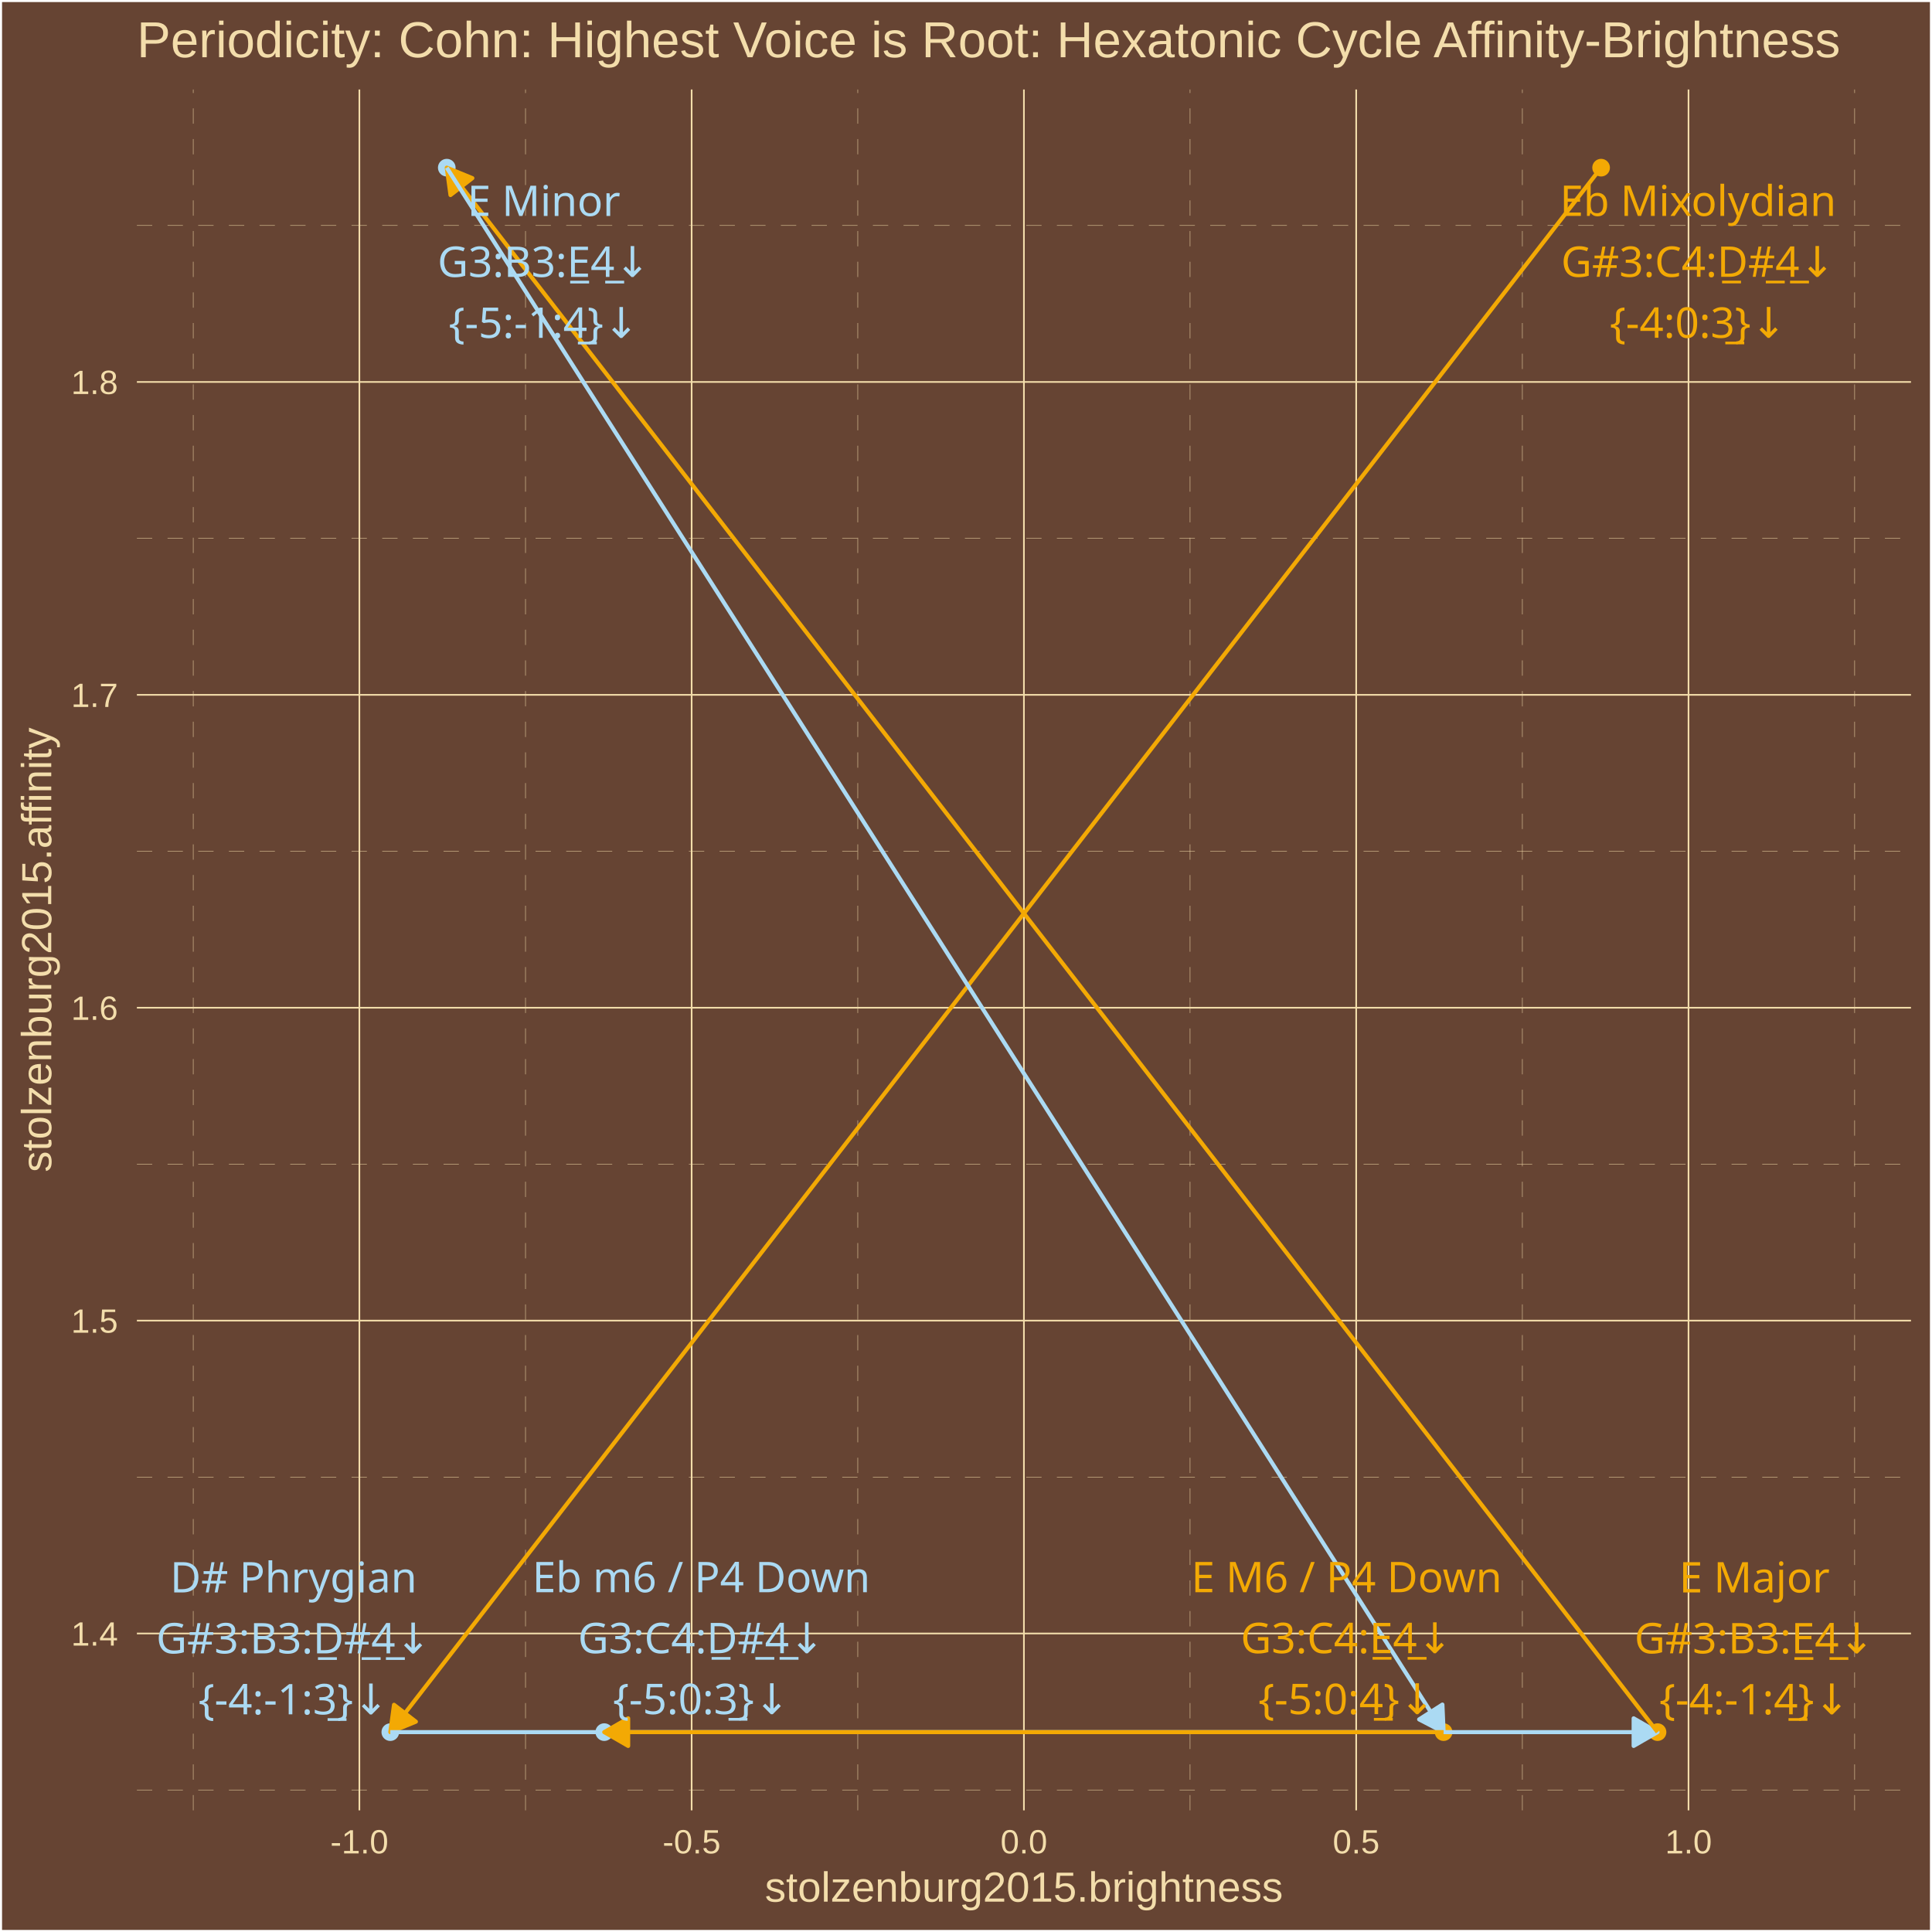
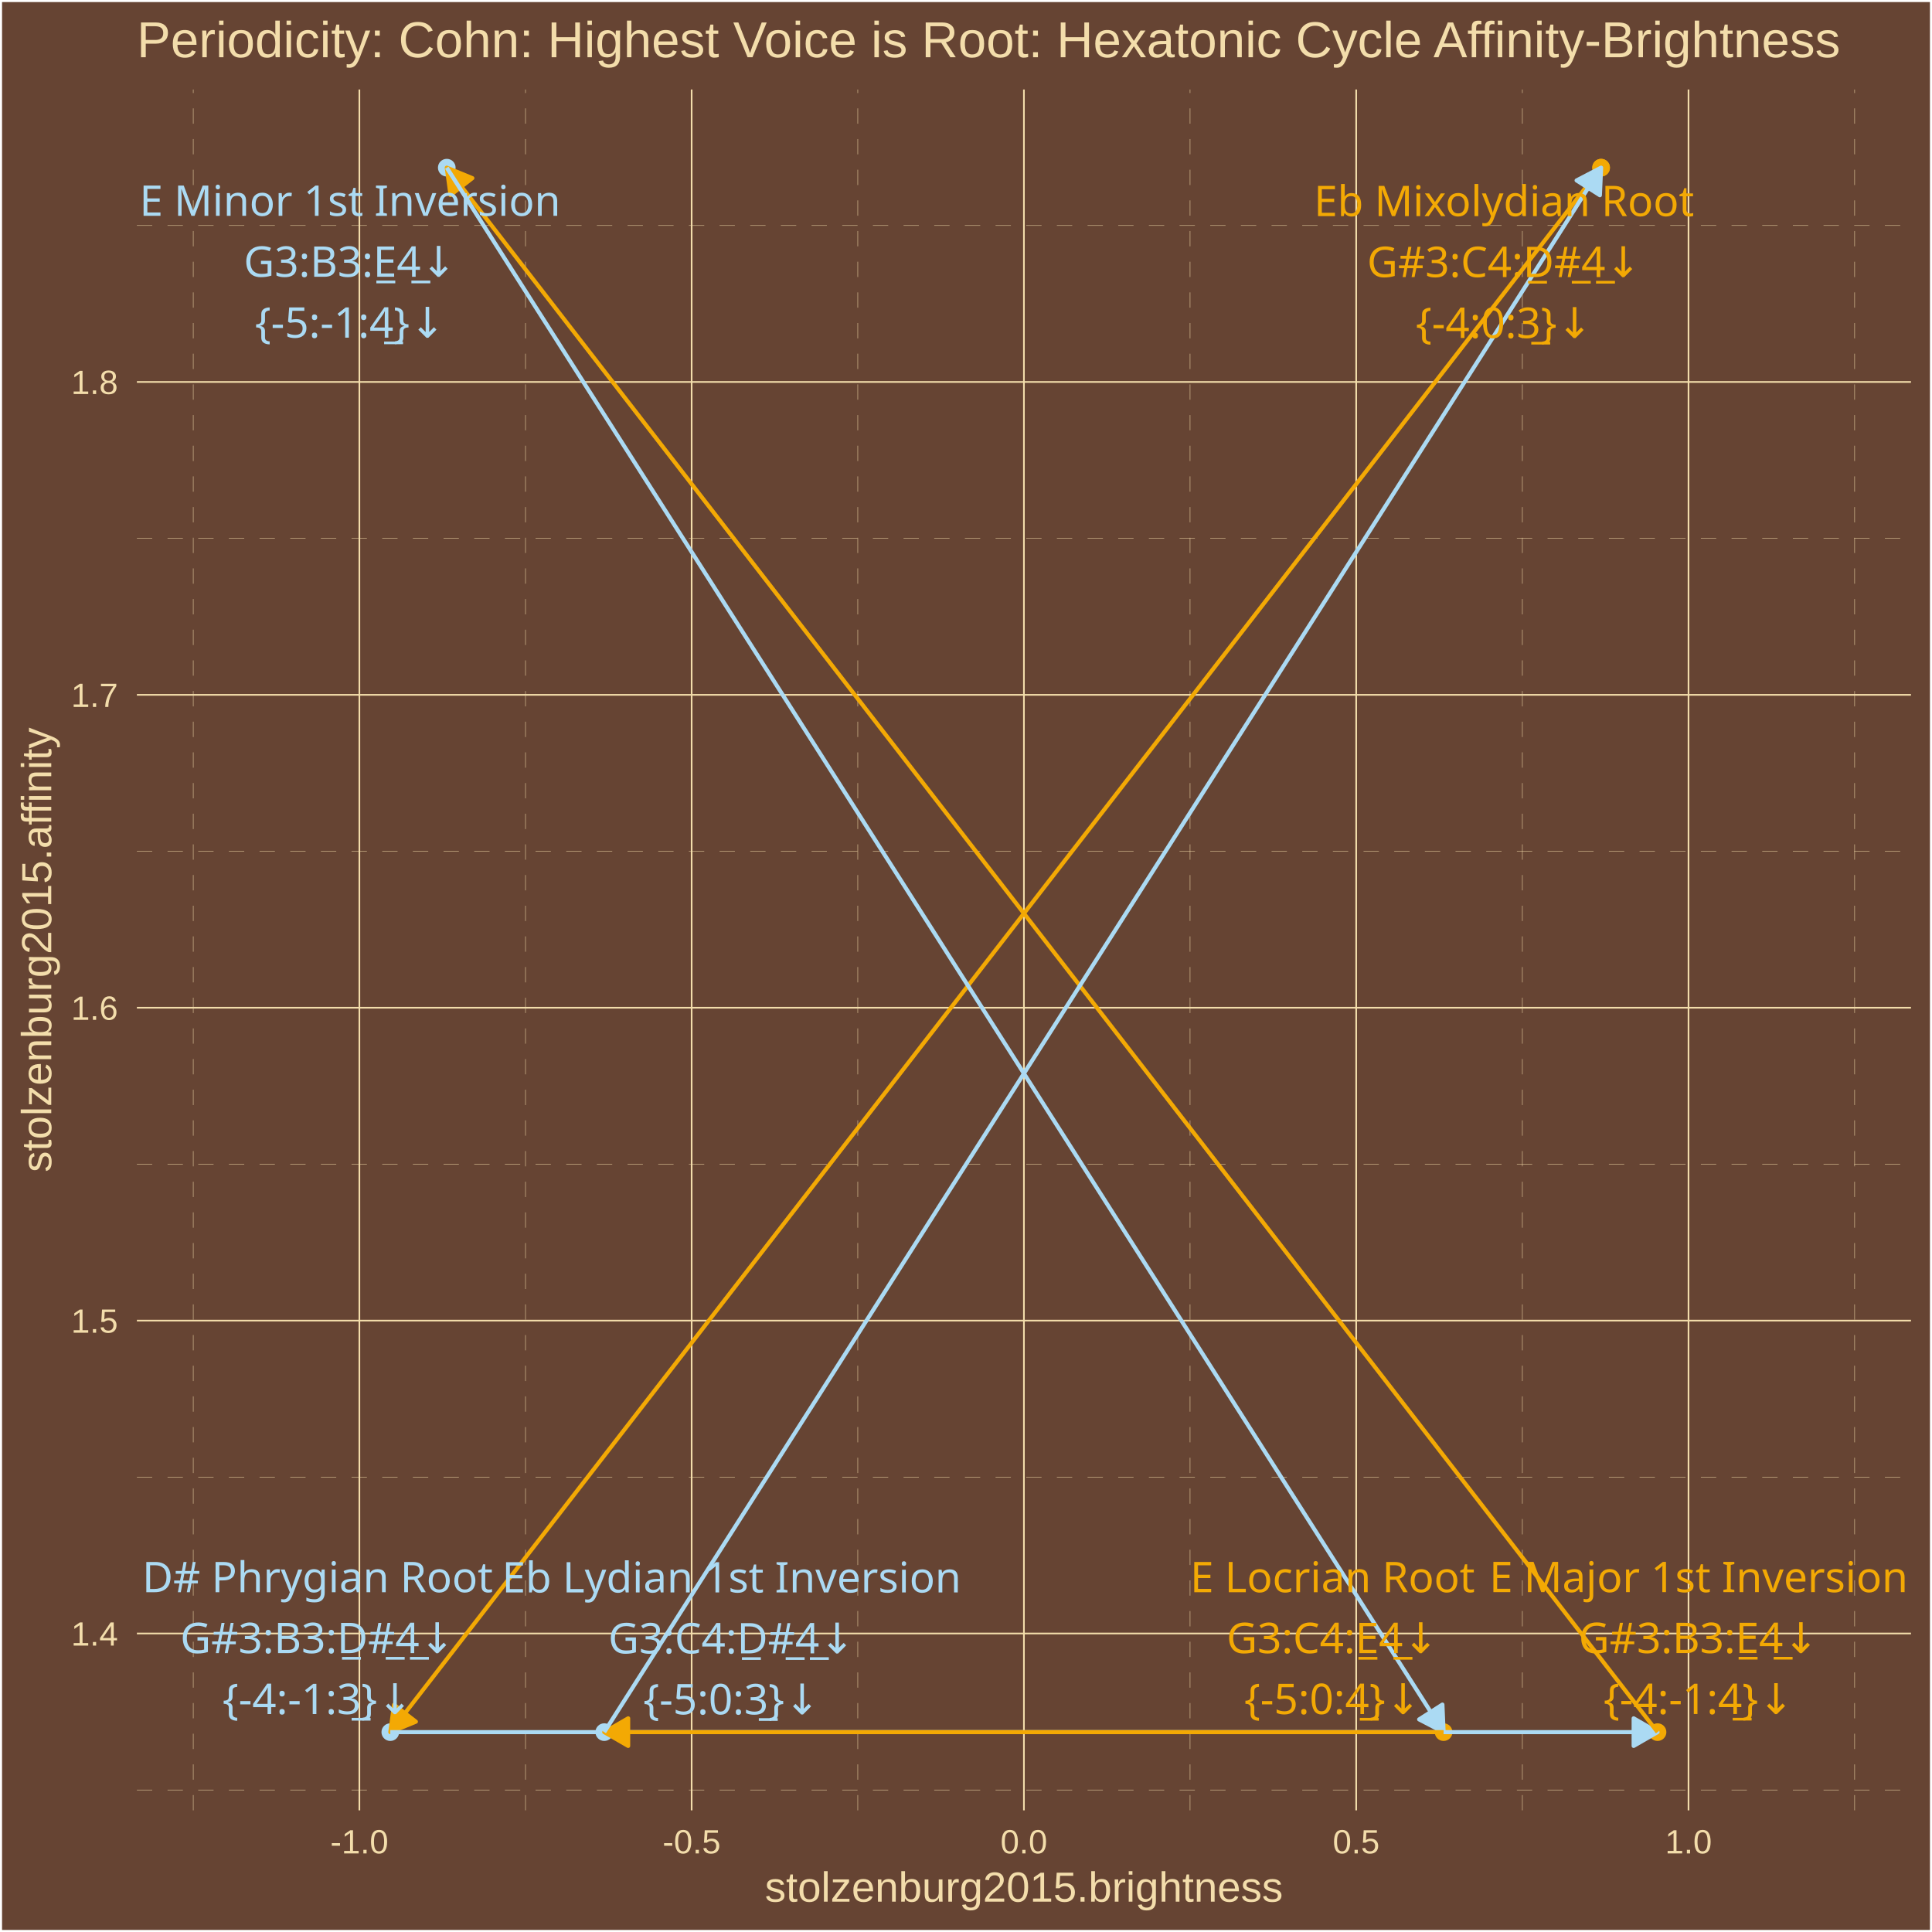
<svg xmlns="http://www.w3.org/2000/svg" class="svglite" width="504.00pt" height="504.00pt" viewBox="0 0 504.00 504.00">
  <defs>
    <style type="text/css">
    .svglite line, .svglite polyline, .svglite polygon, .svglite path, .svglite rect, .svglite circle {
      fill: none;
      stroke: #000000;
      stroke-linecap: round;
      stroke-linejoin: round;
      stroke-miterlimit: 10.00;
    }
    .svglite text {
      white-space: pre;
    }
  </style>
  </defs>
  <rect width="100%" height="100%" style="stroke: none; fill: #664433;" />
  <defs>
    <clipPath id="cpMC4wMHw1MDQuMDB8MC4wMHw1MDQuMDA=">
      <rect x="0.00" y="0.00" width="504.00" height="504.00" />
    </clipPath>
  </defs>
  <g clip-path="url(#cpMC4wMHw1MDQuMDB8MC4wMHw1MDQuMDA=)">
    <rect x="0.00" y="-0" width="504.00" height="504.00" style="stroke-width: 1.07; stroke: #FFFFFF; fill: #664433;" />
  </g>
  <defs>
    <clipPath id="cpMzUuNzF8NDk4LjUyfDIzLjM0fDQ3Mi4yNw==">
      <rect x="35.71" y="23.34" width="462.81" height="448.93" />
    </clipPath>
  </defs>
  <g clip-path="url(#cpMzUuNzF8NDk4LjUyfDIzLjM0fDQ3Mi4yNw==)">
    <rect x="35.71" y="23.34" width="462.81" height="448.93" style="stroke-width: 1.07; stroke: none; fill: #664433;" />
    <polyline points="35.71,466.95 498.52,466.95 " style="stroke-width: 0.11; stroke: #F3DDAB; stroke-dasharray: 4.00,4.00; stroke-linecap: butt;" />
    <polyline points="35.71,385.32 498.52,385.32 " style="stroke-width: 0.11; stroke: #F3DDAB; stroke-dasharray: 4.00,4.00; stroke-linecap: butt;" />
    <polyline points="35.71,303.70 498.52,303.70 " style="stroke-width: 0.11; stroke: #F3DDAB; stroke-dasharray: 4.00,4.00; stroke-linecap: butt;" />
    <polyline points="35.71,222.08 498.52,222.08 " style="stroke-width: 0.11; stroke: #F3DDAB; stroke-dasharray: 4.00,4.00; stroke-linecap: butt;" />
    <polyline points="35.71,140.45 498.52,140.45 " style="stroke-width: 0.11; stroke: #F3DDAB; stroke-dasharray: 4.00,4.00; stroke-linecap: butt;" />
    <polyline points="35.71,58.83 498.52,58.83 " style="stroke-width: 0.11; stroke: #F3DDAB; stroke-dasharray: 4.00,4.00; stroke-linecap: butt;" />
    <polyline points="50.41,472.27 50.41,23.34 " style="stroke-width: 0.11; stroke: #F3DDAB; stroke-dasharray: 4.00,4.00; stroke-linecap: butt;" />
    <polyline points="137.09,472.27 137.09,23.34 " style="stroke-width: 0.11; stroke: #F3DDAB; stroke-dasharray: 4.00,4.00; stroke-linecap: butt;" />
    <polyline points="223.77,472.27 223.77,23.34 " style="stroke-width: 0.11; stroke: #F3DDAB; stroke-dasharray: 4.00,4.00; stroke-linecap: butt;" />
    <polyline points="310.45,472.27 310.45,23.34 " style="stroke-width: 0.11; stroke: #F3DDAB; stroke-dasharray: 4.00,4.00; stroke-linecap: butt;" />
    <polyline points="397.14,472.27 397.14,23.34 " style="stroke-width: 0.11; stroke: #F3DDAB; stroke-dasharray: 4.00,4.00; stroke-linecap: butt;" />
    <polyline points="483.82,472.27 483.82,23.34 " style="stroke-width: 0.11; stroke: #F3DDAB; stroke-dasharray: 4.00,4.00; stroke-linecap: butt;" />
    <polyline points="35.71,426.13 498.52,426.13 " style="stroke-width: 0.43; stroke: #F3DDAB; stroke-linecap: butt;" />
    <polyline points="35.71,344.51 498.52,344.51 " style="stroke-width: 0.43; stroke: #F3DDAB; stroke-linecap: butt;" />
    <polyline points="35.71,262.89 498.52,262.89 " style="stroke-width: 0.43; stroke: #F3DDAB; stroke-linecap: butt;" />
    <polyline points="35.71,181.26 498.52,181.26 " style="stroke-width: 0.43; stroke: #F3DDAB; stroke-linecap: butt;" />
    <polyline points="35.71,99.64 498.52,99.64 " style="stroke-width: 0.43; stroke: #F3DDAB; stroke-linecap: butt;" />
    <polyline points="93.75,472.27 93.75,23.34 " style="stroke-width: 0.43; stroke: #F3DDAB; stroke-linecap: butt;" />
    <polyline points="180.43,472.27 180.43,23.34 " style="stroke-width: 0.43; stroke: #F3DDAB; stroke-linecap: butt;" />
    <polyline points="267.11,472.27 267.11,23.34 " style="stroke-width: 0.43; stroke: #F3DDAB; stroke-linecap: butt;" />
    <polyline points="353.79,472.27 353.79,23.34 " style="stroke-width: 0.43; stroke: #F3DDAB; stroke-linecap: butt;" />
    <polyline points="440.48,472.27 440.48,23.34 " style="stroke-width: 0.43; stroke: #F3DDAB; stroke-linecap: butt;" />
    <circle cx="417.68" cy="43.74" r="1.95" style="stroke-width: 0.71; stroke: #F3A904; fill: #F3A904;" />
    <circle cx="101.82" cy="451.86" r="1.95" style="stroke-width: 0.71; stroke: #ABDAF3; fill: #ABDAF3;" />
    <circle cx="432.40" cy="451.86" r="1.95" style="stroke-width: 0.71; stroke: #F3A904; fill: #F3A904;" />
    <circle cx="116.55" cy="43.74" r="1.95" style="stroke-width: 0.71; stroke: #ABDAF3; fill: #ABDAF3;" />
    <circle cx="376.59" cy="451.86" r="1.95" style="stroke-width: 0.71; stroke: #F3A904; fill: #F3A904;" />
    <circle cx="157.63" cy="451.86" r="1.95" style="stroke-width: 0.71; stroke: #ABDAF3; fill: #ABDAF3;" />
+     <circle cx="417.68" cy="43.74" r="1.95" style="stroke-width: 0.71; stroke: #F3A904; fill: #F3A904;" />
    <line x1="417.68" y1="43.74" x2="101.82" y2="451.86" style="stroke-width: 1.07; stroke: #F3A904; stroke-linecap: butt;" />
    <polygon points="102.79,444.73 101.82,451.86 108.49,449.13 " style="stroke-width: 1.07; stroke: #F3A904; stroke-linecap: butt; fill: #F3A904;" />
    <line x1="101.82" y1="451.86" x2="432.40" y2="451.86" style="stroke-width: 1.07; stroke: #ABDAF3; stroke-linecap: butt;" />
    <polygon points="426.17,455.46 432.40,451.86 426.17,448.26 " style="stroke-width: 1.07; stroke: #ABDAF3; stroke-linecap: butt; fill: #ABDAF3;" />
    <line x1="432.40" y1="451.86" x2="116.55" y2="43.74" style="stroke-width: 1.07; stroke: #F3A904; stroke-linecap: butt;" />
    <polygon points="123.22,46.47 116.55,43.74 117.52,50.88 " style="stroke-width: 1.07; stroke: #F3A904; stroke-linecap: butt; fill: #F3A904;" />
    <line x1="116.55" y1="43.74" x2="376.59" y2="451.86" style="stroke-width: 1.07; stroke: #ABDAF3; stroke-linecap: butt;" />
    <polygon points="370.21,448.54 376.59,451.86 376.28,444.67 " style="stroke-width: 1.07; stroke: #ABDAF3; stroke-linecap: butt; fill: #ABDAF3;" />
    <line x1="376.59" y1="451.86" x2="157.63" y2="451.86" style="stroke-width: 1.07; stroke: #F3A904; stroke-linecap: butt;" />
    <polygon points="163.87,448.26 157.63,451.86 163.87,455.46 " style="stroke-width: 1.07; stroke: #F3A904; stroke-linecap: butt; fill: #F3A904;" />
-     <text x="442.96" y="56.32" text-anchor="middle" style="font-size: 11.04px;fill: #F3A904; font-family: &quot;Arial Unicode MS&quot;;" textLength="68.66px" lengthAdjust="spacingAndGlyphs">Eb Mixolydian</text>
-     <text x="442.96" y="72.22" text-anchor="middle" style="font-size: 11.04px;fill: #F3A904; font-family: &quot;Arial Unicode MS&quot;;" textLength="69.18px" lengthAdjust="spacingAndGlyphs">G#3:C4:D̲#̲4̲↓</text>
-     <text x="442.96" y="88.12" text-anchor="middle" style="font-size: 11.04px;fill: #F3A904; font-family: &quot;Arial Unicode MS&quot;;" textLength="43.44px" lengthAdjust="spacingAndGlyphs">{-4:0:3̲}↓</text>
-     <text x="76.57" y="415.42" text-anchor="middle" style="font-size: 11.04px;fill: #ABDAF3; font-family: &quot;Arial Unicode MS&quot;;" textLength="60.70px" lengthAdjust="spacingAndGlyphs">D# Phrygian</text>
-     <text x="76.57" y="431.32" text-anchor="middle" style="font-size: 11.04px;fill: #ABDAF3; font-family: &quot;Arial Unicode MS&quot;;" textLength="68.57px" lengthAdjust="spacingAndGlyphs">G#3:B3:D̲#̲4̲↓</text>
-     <text x="76.57" y="447.22" text-anchor="middle" style="font-size: 11.04px;fill: #ABDAF3; font-family: &quot;Arial Unicode MS&quot;;" textLength="47.12px" lengthAdjust="spacingAndGlyphs">{-4:-1:3̲}↓</text>
-     <text x="457.67" y="415.42" text-anchor="middle" style="font-size: 11.04px;fill: #F3A904; font-family: &quot;Arial Unicode MS&quot;;" textLength="41.07px" lengthAdjust="spacingAndGlyphs">E  Major</text>
-     <text x="457.67" y="431.31" text-anchor="middle" style="font-size: 11.04px;fill: #F3A904; font-family: &quot;Arial Unicode MS&quot;;" textLength="61.83px" lengthAdjust="spacingAndGlyphs">G#3:B3:E̲4̲↓</text>
-     <text x="457.67" y="447.21" text-anchor="middle" style="font-size: 11.04px;fill: #F3A904; font-family: &quot;Arial Unicode MS&quot;;" textLength="47.12px" lengthAdjust="spacingAndGlyphs">{-4:-1:4̲}↓</text>
-     <text x="141.87" y="56.34" text-anchor="middle" style="font-size: 11.04px;fill: #ABDAF3; font-family: &quot;Arial Unicode MS&quot;;" textLength="41.07px" lengthAdjust="spacingAndGlyphs">E  Minor</text>
-     <text x="141.87" y="72.24" text-anchor="middle" style="font-size: 11.04px;fill: #ABDAF3; font-family: &quot;Arial Unicode MS&quot;;" textLength="55.70px" lengthAdjust="spacingAndGlyphs">G3:B3:E̲4̲↓</text>
-     <text x="141.87" y="88.14" text-anchor="middle" style="font-size: 11.04px;fill: #ABDAF3; font-family: &quot;Arial Unicode MS&quot;;" textLength="47.12px" lengthAdjust="spacingAndGlyphs">{-5:-1:4̲}↓</text>
-     <text x="351.29" y="415.37" text-anchor="middle" style="font-size: 11.04px;fill: #F3A904; font-family: &quot;Arial Unicode MS&quot;;" textLength="82.77px" lengthAdjust="spacingAndGlyphs">E  M6 / P4 Down</text>
-     <text x="351.29" y="431.26" text-anchor="middle" style="font-size: 11.04px;fill: #F3A904; font-family: &quot;Arial Unicode MS&quot;;" textLength="56.30px" lengthAdjust="spacingAndGlyphs">G3:C4:E̲4̲↓</text>
-     <text x="351.29" y="447.16" text-anchor="middle" style="font-size: 11.04px;fill: #F3A904; font-family: &quot;Arial Unicode MS&quot;;" textLength="43.44px" lengthAdjust="spacingAndGlyphs">{-5:0:4̲}↓</text>
-     <text x="182.93" y="415.37" text-anchor="middle" style="font-size: 11.04px;fill: #ABDAF3; font-family: &quot;Arial Unicode MS&quot;;" textLength="85.84px" lengthAdjust="spacingAndGlyphs">Eb m6 / P4 Down</text>
-     <text x="182.93" y="431.27" text-anchor="middle" style="font-size: 11.04px;fill: #ABDAF3; font-family: &quot;Arial Unicode MS&quot;;" textLength="63.04px" lengthAdjust="spacingAndGlyphs">G3:C4:D̲#̲4̲↓</text>
-     <text x="182.93" y="447.16" text-anchor="middle" style="font-size: 11.04px;fill: #ABDAF3; font-family: &quot;Arial Unicode MS&quot;;" textLength="43.44px" lengthAdjust="spacingAndGlyphs">{-5:0:3̲}↓</text>
+     <line x1="157.63" y1="451.86" x2="417.68" y2="43.74" style="stroke-width: 1.07; stroke: #ABDAF3; stroke-linecap: butt;" />
+     <polygon points="417.36,50.93 417.68,43.74 411.29,47.07 " style="stroke-width: 1.07; stroke: #ABDAF3; stroke-linecap: butt; fill: #ABDAF3;" />
+     <text x="392.35" y="56.38" text-anchor="middle" style="font-size: 11.04px;fill: #F3A904; font-family: &quot;Arial Unicode MS&quot;;" textLength="95.03px" lengthAdjust="spacingAndGlyphs">Eb Mixolydian Root</text>
+     <text x="392.35" y="72.28" text-anchor="middle" style="font-size: 11.04px;fill: #F3A904; font-family: &quot;Arial Unicode MS&quot;;" textLength="69.18px" lengthAdjust="spacingAndGlyphs">G#3:C4:D̲#̲4̲↓</text>
+     <text x="392.35" y="88.17" text-anchor="middle" style="font-size: 11.04px;fill: #F3A904; font-family: &quot;Arial Unicode MS&quot;;" textLength="43.44px" lengthAdjust="spacingAndGlyphs">{-4:0:3̲}↓</text>
+     <text x="82.84" y="415.36" text-anchor="middle" style="font-size: 11.04px;fill: #ABDAF3; font-family: &quot;Arial Unicode MS&quot;;" textLength="87.06px" lengthAdjust="spacingAndGlyphs">D# Phrygian Root</text>
+     <text x="82.84" y="431.25" text-anchor="middle" style="font-size: 11.04px;fill: #ABDAF3; font-family: &quot;Arial Unicode MS&quot;;" textLength="68.57px" lengthAdjust="spacingAndGlyphs">G#3:B3:D̲#̲4̲↓</text>
+     <text x="82.84" y="447.15" text-anchor="middle" style="font-size: 11.04px;fill: #ABDAF3; font-family: &quot;Arial Unicode MS&quot;;" textLength="47.12px" lengthAdjust="spacingAndGlyphs">{-4:-1:3̲}↓</text>
+     <text x="443.12" y="415.34" text-anchor="middle" style="font-size: 11.04px;fill: #F3A904; font-family: &quot;Arial Unicode MS&quot;;" textLength="103.61px" lengthAdjust="spacingAndGlyphs">E Major 1st Inversion</text>
+     <text x="443.12" y="431.23" text-anchor="middle" style="font-size: 11.04px;fill: #F3A904; font-family: &quot;Arial Unicode MS&quot;;" textLength="61.83px" lengthAdjust="spacingAndGlyphs">G#3:B3:E̲4̲↓</text>
+     <text x="443.12" y="447.13" text-anchor="middle" style="font-size: 11.04px;fill: #F3A904; font-family: &quot;Arial Unicode MS&quot;;" textLength="47.12px" lengthAdjust="spacingAndGlyphs">{-4:-1:4̲}↓</text>
+     <text x="91.31" y="56.30" text-anchor="middle" style="font-size: 11.04px;fill: #ABDAF3; font-family: &quot;Arial Unicode MS&quot;;" textLength="103.61px" lengthAdjust="spacingAndGlyphs">E Minor 1st Inversion</text>
+     <text x="91.31" y="72.20" text-anchor="middle" style="font-size: 11.04px;fill: #ABDAF3; font-family: &quot;Arial Unicode MS&quot;;" textLength="55.70px" lengthAdjust="spacingAndGlyphs">G3:B3:E̲4̲↓</text>
+     <text x="91.31" y="88.09" text-anchor="middle" style="font-size: 11.04px;fill: #ABDAF3; font-family: &quot;Arial Unicode MS&quot;;" textLength="47.12px" lengthAdjust="spacingAndGlyphs">{-5:-1:4̲}↓</text>
+     <text x="347.61" y="415.36" text-anchor="middle" style="font-size: 11.04px;fill: #F3A904; font-family: &quot;Arial Unicode MS&quot;;" textLength="72.96px" lengthAdjust="spacingAndGlyphs">E Locrian Root</text>
+     <text x="347.61" y="431.25" text-anchor="middle" style="font-size: 11.04px;fill: #F3A904; font-family: &quot;Arial Unicode MS&quot;;" textLength="56.30px" lengthAdjust="spacingAndGlyphs">G3:C4:E̲4̲↓</text>
+     <text x="347.61" y="447.15" text-anchor="middle" style="font-size: 11.04px;fill: #F3A904; font-family: &quot;Arial Unicode MS&quot;;" textLength="43.44px" lengthAdjust="spacingAndGlyphs">{-5:0:4̲}↓</text>
+     <text x="190.84" y="415.42" text-anchor="middle" style="font-size: 11.04px;fill: #ABDAF3; font-family: &quot;Arial Unicode MS&quot;;" textLength="114.67px" lengthAdjust="spacingAndGlyphs">Eb Lydian 1st Inversion</text>
+     <text x="190.84" y="431.32" text-anchor="middle" style="font-size: 11.04px;fill: #ABDAF3; font-family: &quot;Arial Unicode MS&quot;;" textLength="63.04px" lengthAdjust="spacingAndGlyphs">G3:C4:D̲#̲4̲↓</text>
+     <text x="190.84" y="447.22" text-anchor="middle" style="font-size: 11.04px;fill: #ABDAF3; font-family: &quot;Arial Unicode MS&quot;;" textLength="43.44px" lengthAdjust="spacingAndGlyphs">{-5:0:3̲}↓</text>
  </g>
  <g clip-path="url(#cpMC4wMHw1MDQuMDB8MC4wMHw1MDQuMDA=)">
    <text x="30.78" y="429.29" text-anchor="end" style="font-size: 8.80px;fill: #F3DDAB; font-family: &quot;Arial&quot;;" textLength="12.23px" lengthAdjust="spacingAndGlyphs">1.4</text>
    <text x="30.78" y="347.66" text-anchor="end" style="font-size: 8.80px;fill: #F3DDAB; font-family: &quot;Arial&quot;;" textLength="12.23px" lengthAdjust="spacingAndGlyphs">1.5</text>
    <text x="30.78" y="266.04" text-anchor="end" style="font-size: 8.80px;fill: #F3DDAB; font-family: &quot;Arial&quot;;" textLength="12.23px" lengthAdjust="spacingAndGlyphs">1.6</text>
    <text x="30.78" y="184.42" text-anchor="end" style="font-size: 8.80px;fill: #F3DDAB; font-family: &quot;Arial&quot;;" textLength="12.23px" lengthAdjust="spacingAndGlyphs">1.7</text>
    <text x="30.78" y="102.79" text-anchor="end" style="font-size: 8.80px;fill: #F3DDAB; font-family: &quot;Arial&quot;;" textLength="12.23px" lengthAdjust="spacingAndGlyphs">1.8</text>
    <text x="93.75" y="483.50" text-anchor="middle" style="font-size: 8.80px;fill: #F3DDAB; font-family: &quot;Arial&quot;;" textLength="15.16px" lengthAdjust="spacingAndGlyphs">-1.0</text>
    <text x="180.43" y="483.50" text-anchor="middle" style="font-size: 8.80px;fill: #F3DDAB; font-family: &quot;Arial&quot;;" textLength="15.16px" lengthAdjust="spacingAndGlyphs">-0.5</text>
    <text x="267.11" y="483.50" text-anchor="middle" style="font-size: 8.80px;fill: #F3DDAB; font-family: &quot;Arial&quot;;" textLength="12.23px" lengthAdjust="spacingAndGlyphs">0.0</text>
    <text x="353.79" y="483.50" text-anchor="middle" style="font-size: 8.80px;fill: #F3DDAB; font-family: &quot;Arial&quot;;" textLength="12.23px" lengthAdjust="spacingAndGlyphs">0.5</text>
    <text x="440.48" y="483.50" text-anchor="middle" style="font-size: 8.80px;fill: #F3DDAB; font-family: &quot;Arial&quot;;" textLength="12.23px" lengthAdjust="spacingAndGlyphs">1.0</text>
    <text x="267.11" y="496.09" text-anchor="middle" style="font-size: 11.00px;fill: #F3DDAB; font-family: &quot;Arial&quot;;" textLength="135.17px" lengthAdjust="spacingAndGlyphs">stolzenburg2015.brightness</text>
    <text transform="translate(13.37,247.80) rotate(-90)" text-anchor="middle" style="font-size: 11.00px;fill: #F3DDAB; font-family: &quot;Arial&quot;;" textLength="116.19px" lengthAdjust="spacingAndGlyphs">stolzenburg2015.affinity</text>
    <text x="35.71" y="14.94" style="font-size: 13.20px;fill: #F3DDAB; font-family: &quot;Arial&quot;;" textLength="445.75px" lengthAdjust="spacingAndGlyphs">Periodicity: Cohn: Highest Voice is Root: Hexatonic Cycle Affinity-Brightness</text>
  </g>
</svg>
